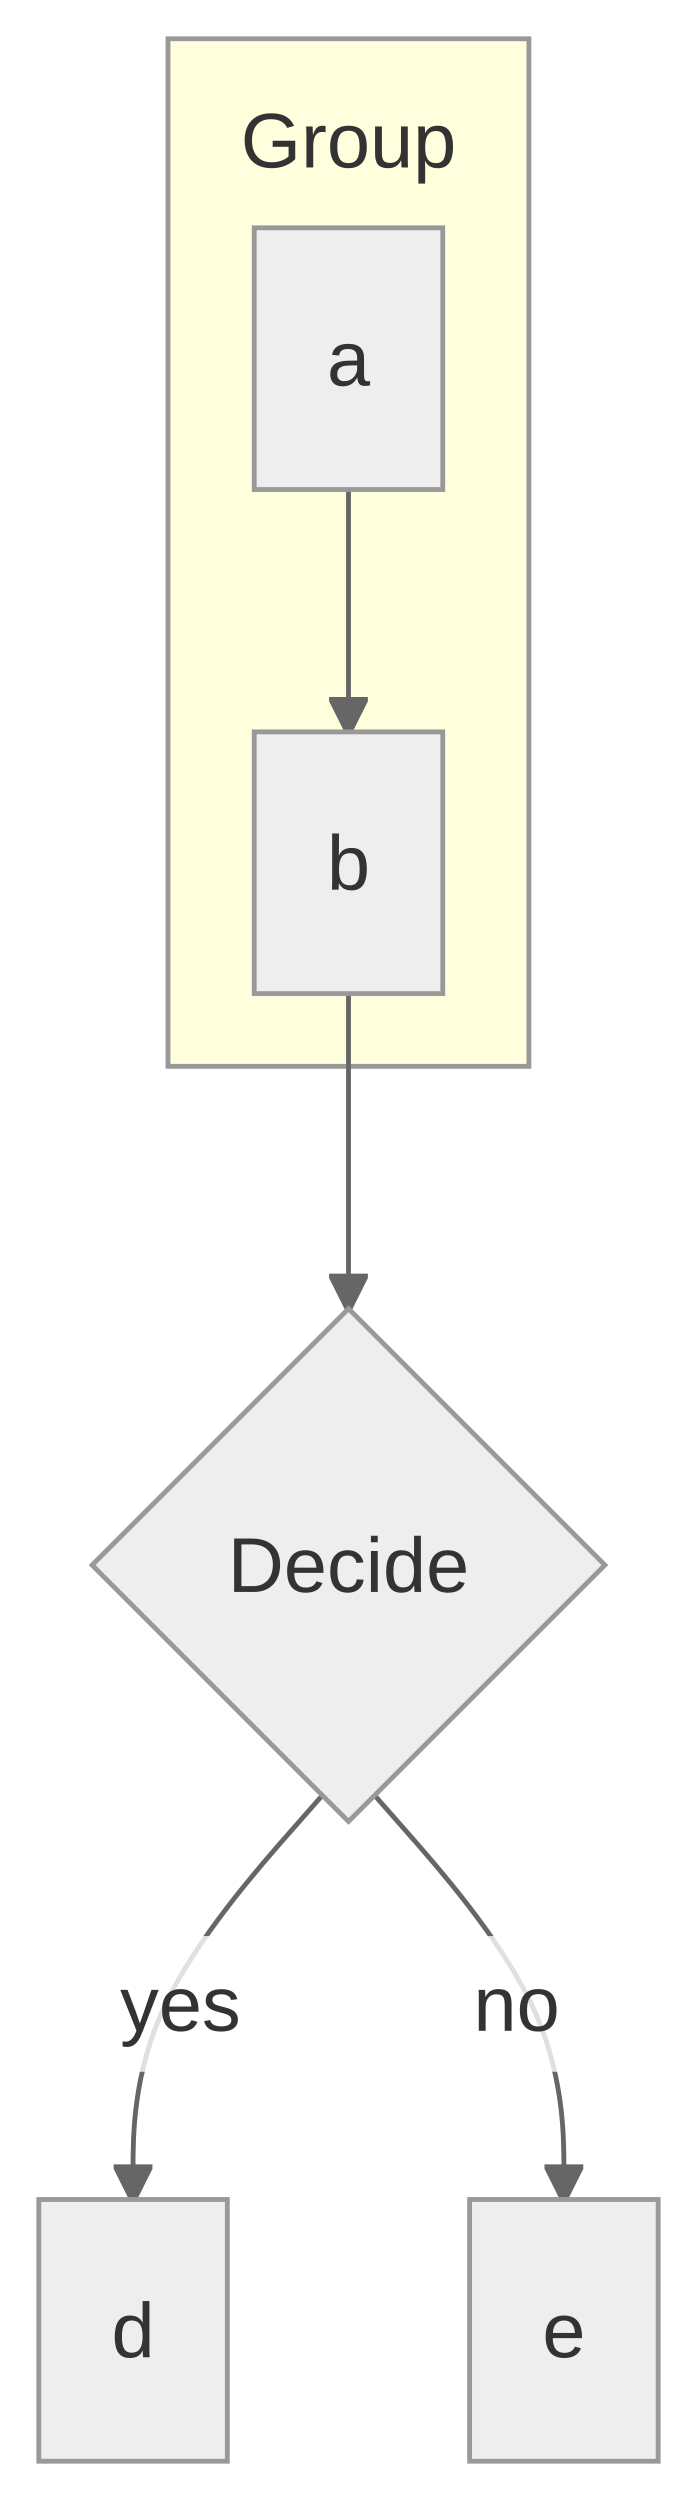
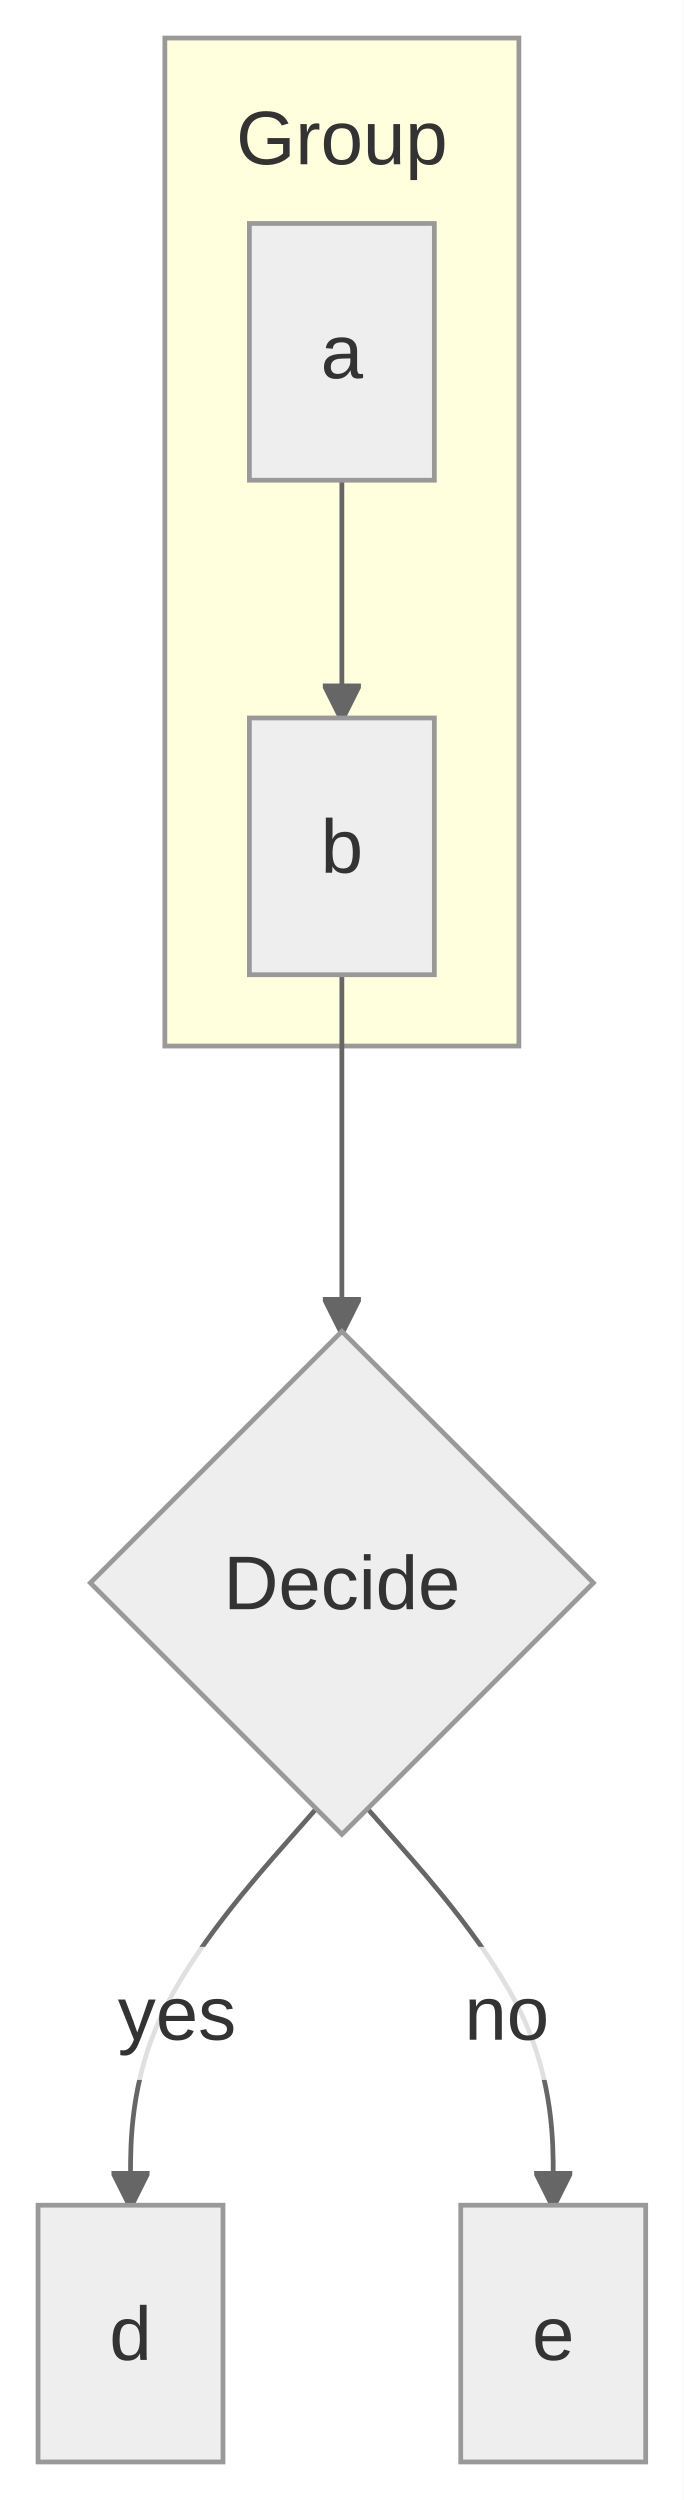
- <svg xmlns="http://www.w3.org/2000/svg" id="mermaid" class="flowchart" width="143.79" height="515.79" viewBox="9.5 -8 143.79 515.79" role="graphics-document document" aria-roledescription="flowchart-v2">
+ <svg xmlns="http://www.w3.org/2000/svg" id="mermaid" class="flowchart" width="143.79" height="525.79" viewBox="-153.02 -22 143.79 525.79" role="graphics-document document" aria-roledescription="flowchart-v2">
  <style>#mermaid{font-family:"trebuchet ms",verdana,arial,sans-serif;font-size:16px;fill:#333;}#mermaid .node rect,#mermaid .node circle,#mermaid .node ellipse,#mermaid .node polygon,#mermaid .node path{fill:#eee;stroke:#999;stroke-width:1px;}#mermaid .flowchart-link{stroke:#666;fill:none;stroke-width:1px;}#mermaid .thick{stroke-width:3.5px;}#mermaid .dotted{stroke-dasharray:3;}#mermaid .edgeLabel rect{fill:rgba(255,255,255,0.8);stroke:none;}#mermaid .cluster rect{fill:#ffffde;stroke:#999;stroke-width:1px;}#mermaid .marker{fill:#666;stroke:#666;}#mermaid text{fill:#333;text-anchor:middle;dominant-baseline:central;}#mermaid .title{font-size:18px;}</style>
  <defs>
    <marker id="mm-arrow-end" class="marker" viewBox="0 0 10 10" refX="9" refY="5" markerUnits="userSpaceOnUse" markerWidth="8" markerHeight="8" orient="auto">
      <path d="M 0 0 L 10 5 L 0 10 z" class="marker" />
    </marker>
    <marker id="mm-arrow-start" class="marker" viewBox="0 0 10 10" refX="1" refY="5" markerUnits="userSpaceOnUse" markerWidth="8" markerHeight="8" orient="auto">
      <path d="M 10 0 L 0 5 L 10 10 z" class="marker" />
    </marker>
    <marker id="mm-circle-end" class="marker" viewBox="0 0 10 10" refX="9" refY="5" markerUnits="userSpaceOnUse" markerWidth="10" markerHeight="10" orient="auto">
      <circle cx="5" cy="5" r="4" class="marker" />
    </marker>
    <marker id="mm-circle-start" class="marker" viewBox="0 0 10 10" refX="1" refY="5" markerUnits="userSpaceOnUse" markerWidth="10" markerHeight="10" orient="auto">
      <circle cx="5" cy="5" r="4" class="marker" />
    </marker>
    <marker id="mm-cross-end" class="marker" viewBox="0 0 11 11" refX="10" refY="5.5" markerUnits="userSpaceOnUse" markerWidth="11" markerHeight="11" orient="auto">
      <path d="M 1 1 L 10 10 M 10 1 L 1 10" class="marker" style="stroke-width:2px" />
    </marker>
    <marker id="mm-cross-start" class="marker" viewBox="0 0 11 11" refX="1" refY="5.5" markerUnits="userSpaceOnUse" markerWidth="11" markerHeight="11" orient="auto">
      <path d="M 1 1 L 10 10 M 10 1 L 1 10" class="marker" style="stroke-width:2px" />
    </marker>
  </defs>
-   <rect x="9.5" y="-8" width="143.79" height="515.79" fill="white" />
+   <rect x="-153.02" y="-22" width="143.79" height="525.79" fill="white" />
  <g class="root">
    <g class="clusters">
      <g class="cluster" id="G">
-         <rect x="44.16" y="0" width="74.46" height="212" />
-         <text class="cluster-label" x="81.4" y="21">Group</text>
+         <rect x="-118.35" y="-14" width="74.46" height="212" />
+         <text class="cluster-label" x="-81.12" y="7">Group</text>
      </g>
    </g>
    <g class="edgePaths">
-       <path id="L_a_b_0" class="flowchart-link" d="M81.4,93L81.4,143" marker-end="url(#mm-arrow-end)" />
-       <path id="L_b_c_1" class="flowchart-link" d="M81.4,197L81.4,262" marker-end="url(#mm-arrow-end)" />
-       <path id="L_c_d_2" class="flowchart-link" d="M76.01,362.4L69.5,369.8C62.99,377.2 49.97,392 43.46,405.89C36.95,419.79 36.95,432.79 36.95,439.29L36.95,445.79" marker-end="url(#mm-arrow-end)" />
-       <path id="L_c_e_3" class="flowchart-link" d="M86.78,362.4L93.29,369.8C99.8,377.2 112.82,392 119.33,405.89C125.84,419.79 125.84,432.79 125.84,439.29L125.84,445.79" marker-end="url(#mm-arrow-end)" />
+       <path id="L_a_b_0" class="flowchart-link" d="M-81.12,79L-81.12,129" marker-end="url(#mm-arrow-end)" />
+       <path id="L_b_c_1" class="flowchart-link" d="M-81.12,183L-81.12,258" marker-end="url(#mm-arrow-end)" />
+       <path id="L_c_d_2" class="flowchart-link" d="M-86.51,358.4L-93.02,365.8C-99.53,373.2 -112.55,388 -119.06,401.89C-125.57,415.79 -125.57,428.79 -125.57,435.29L-125.57,441.79" marker-end="url(#mm-arrow-end)" />
+       <path id="L_c_e_3" class="flowchart-link" d="M-75.73,358.4L-69.22,365.8C-62.71,373.2 -49.69,388 -43.18,401.89C-36.67,415.79 -36.67,428.79 -36.67,435.29L-36.67,441.79" marker-end="url(#mm-arrow-end)" />
    </g>
    <g class="edgeLabels">
      <g class="edgeLabel">
-         <rect class="background" x="30.26" y="391.44" width="32.9" height="28" />
-         <text x="46.71" y="405.44">yes</text>
+         <rect class="background" x="-132.25" y="387.44" width="32.9" height="28" />
+         <text x="-115.8" y="401.44">yes</text>
      </g>
      <g class="edgeLabel">
-         <rect class="background" x="103.18" y="391.44" width="25.79" height="28" />
-         <text x="116.08" y="405.44">no</text>
+         <rect class="background" x="-59.33" y="387.44" width="25.79" height="28" />
+         <text x="-46.44" y="401.44">no</text>
      </g>
    </g>
    <g class="nodes">
-       <g class="node default" id="flowchart-a-0" transform="translate(81.4,66)">
+       <g class="node default" id="flowchart-a-0" transform="translate(-81.12,52)">
        <rect x="-19.45" y="-27" width="38.9" height="54" />
        <text class="nodeLabel" x="0" y="0">a</text>
      </g>
-       <g class="node default" id="flowchart-b-1" transform="translate(81.4,170)">
+       <g class="node default" id="flowchart-b-1" transform="translate(-81.12,156)">
        <rect x="-19.45" y="-27" width="38.9" height="54" />
        <text class="nodeLabel" x="0" y="0">b</text>
      </g>
-       <g class="node default" id="flowchart-c-2" transform="translate(81.4,314.9)">
+       <g class="node default" id="flowchart-c-2" transform="translate(-81.12,310.9)">
        <polygon points="0,-52.9 52.9,0 0,52.9 -52.9,0" />
        <text class="nodeLabel" x="0" y="0">Decide</text>
      </g>
-       <g class="node default" id="flowchart-d-3" transform="translate(36.95,472.79)">
+       <g class="node default" id="flowchart-d-3" transform="translate(-125.57,468.79)">
        <rect x="-19.45" y="-27" width="38.9" height="54" />
        <text class="nodeLabel" x="0" y="0">d</text>
      </g>
-       <g class="node default" id="flowchart-e-4" transform="translate(125.84,472.79)">
+       <g class="node default" id="flowchart-e-4" transform="translate(-36.67,468.79)">
        <rect x="-19.45" y="-27" width="38.9" height="54" />
        <text class="nodeLabel" x="0" y="0">e</text>
      </g>
    </g>
  </g>
</svg>
